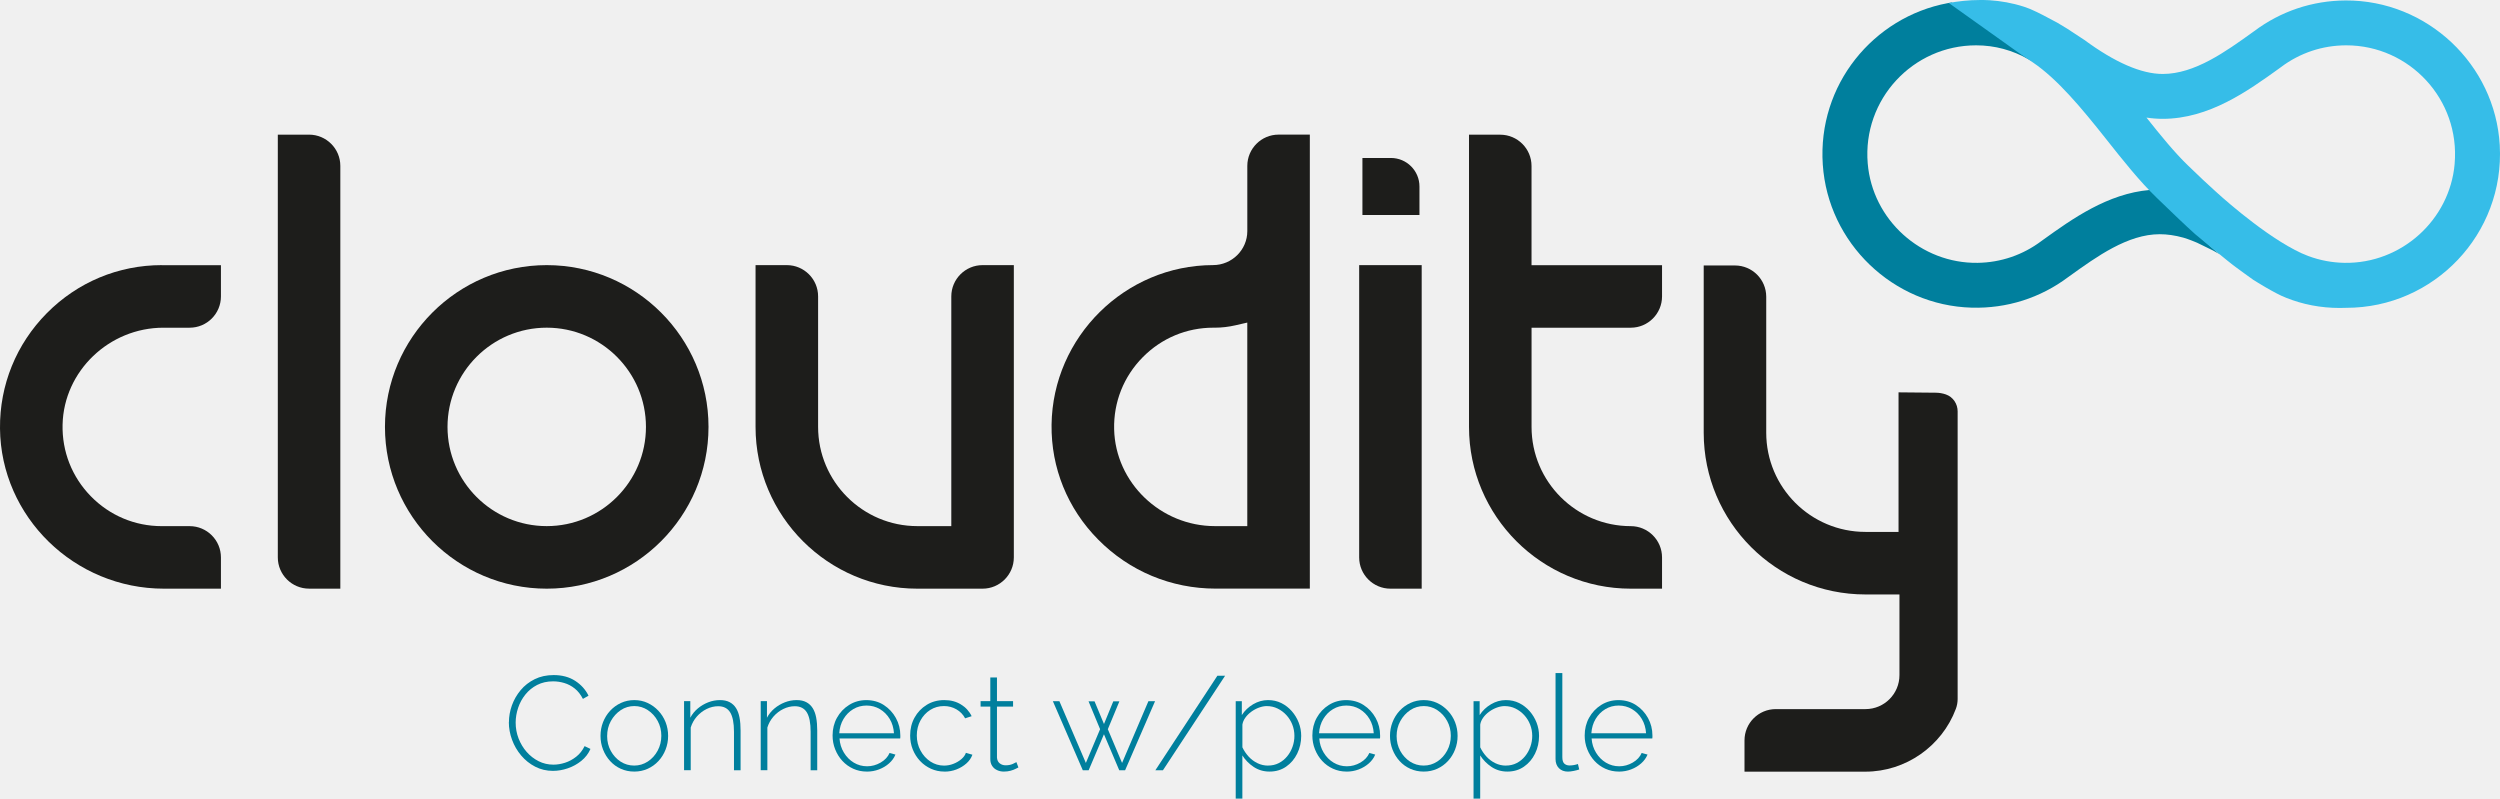
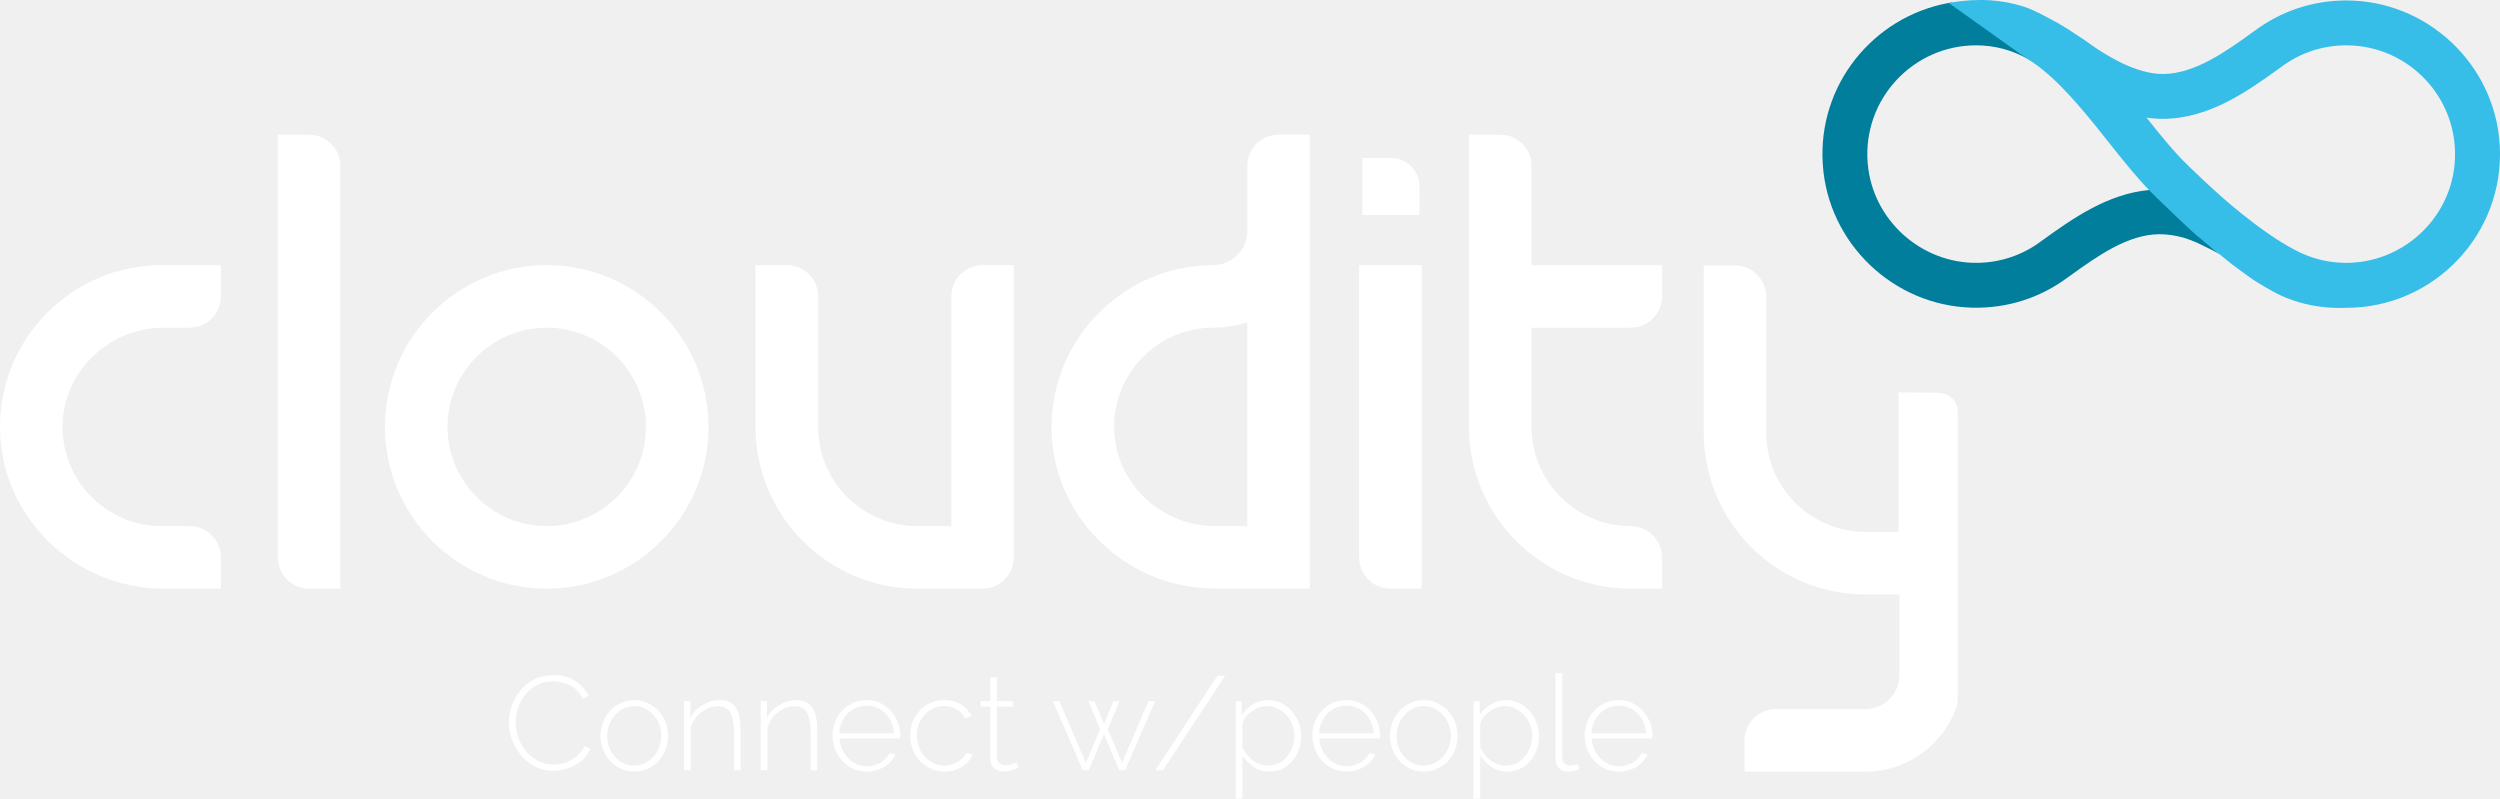
<svg xmlns="http://www.w3.org/2000/svg" id="Calque_1" viewBox="0 0 920.42 294.01">
  <defs>
-     <style>.cls-1{fill:#007f9d;}.cls-2{fill:#36bde8;}.cls-3{fill:#1d1d1b;}</style>
+     <style>.cls-1{fill:#fff;}.cls-2{fill:#36bde8;}.cls-3{fill:#007e9b;}</style>
  </defs>
  <g>
-     <path class="cls-3" d="m278.17,97.61v59.56c0,32.84,26.72,59.56,59.56,59.56h24.02c6.35,0,11.51-5.17,11.51-11.51v-107.61h-11.51c-6.35,0-11.51,5.17-11.51,11.51v84.58h-12.51c-20.14,0-36.53-16.39-36.53-36.53v-48.05c0-6.35-5.17-11.51-11.51-11.51h-11.51Z" />
-     <path class="cls-3" d="m540.84,49.56v107.61c0,32.84,26.72,59.56,59.56,59.56h11.51v-11.51c0-6.35-5.17-11.51-11.51-11.51-20.14,0-36.53-16.39-36.53-36.53v-36.53h36.53c6.35,0,11.51-5.17,11.51-11.51v-11.51h-48.05v-36.53c0-6.35-5.17-11.51-11.51-11.51h-11.51Z" />
-     <path class="cls-3" d="m59.56,97.61c-15.99,0-31.01,6.28-42.3,17.67C5.98,126.67-.15,141.76,0,157.76H0c.32,32.52,27.39,58.97,60.36,58.97h20.98v-11.51c0-6.35-5.17-11.51-11.51-11.51h-10.27c-9.91,0-19.19-3.91-26.13-11.02-6.94-7.1-10.63-16.48-10.39-26.39.46-19.66,17.13-35.65,37.14-35.65h9.65c6.35,0,11.51-5.17,11.51-11.51v-11.51h-21.78Z" />
-     <path class="cls-3" d="m102.28,49.56v155.65c0,6.35,5.17,11.51,11.51,11.51h11.51V61.08c0-6.35-5.17-11.51-11.51-11.51h-11.51Z" />
-     <path class="cls-3" d="m201.29,97.61c-32.84,0-59.56,26.72-59.56,59.56s26.72,59.56,59.56,59.56,59.56-26.72,59.56-59.56-26.72-59.56-59.56-59.56Zm0,96.09c-20.14,0-36.53-16.39-36.53-36.53s16.39-36.53,36.53-36.53,36.53,16.39,36.53,36.53-16.39,36.53-36.53,36.53Z" />
-     <path class="cls-3" d="m500.4,97.61v107.61c0,6.35,5.17,11.51,11.51,11.51h11.51v-119.12h-23.03Z" />
-     <path class="cls-3" d="m470.73,49.56c-6.35,0-11.51,5.17-11.51,11.51v24.02c0,6.89-5.66,12.5-12.61,12.51-32.38.05-59.05,26.43-59.46,58.79-.2,15.84,5.88,30.84,17.13,42.23,11.52,11.67,26.9,18.09,43.3,18.09h34.66V49.56h-11.52Zm-11.51,144.14h-11.91c-20.02,0-36.67-16.01-37.12-35.69-.23-9.97,3.51-19.38,10.53-26.49,6.93-7.02,16.15-10.88,25.98-10.88.22,0,.43,0,.65,0,2.46,0,5.01-.3,7.57-.89l4.29-.99v74.94Z" />
-     <path class="cls-3" d="m642.25,284.1h44.55c14.81,0,28.15-9.39,33.28-23.12.44-1.17.66-2.4.66-3.65v-105.88c0-2.78-1.71-5.32-4.33-6.23-1.21-.42-2.49-.64-3.8-.64l-13.63-.13v51.38h-12.18c-20.18,0-36.53-16.36-36.53-36.53v-50.05c0-6.36-5.16-11.51-11.51-11.51h-11.51v61.56c0,32.89,26.67,59.56,59.56,59.56h12.51v29.7c0,6.91-5.6,12.51-12.51,12.51h-33.03c-6.36,0-11.51,5.16-11.51,11.51v11.51Z" />
-     <path class="cls-3" d="m501.6,79.16h21v-10.5c0-5.79-4.71-10.5-10.5-10.5h-10.5v21Z" />
+     <path class="cls-1" d="m278.17,97.61v59.56c0,32.84,26.72,59.56,59.56,59.56h24.02c6.35,0,11.51-5.17,11.51-11.51v-107.61h-11.51c-6.35,0-11.51,5.17-11.51,11.51v84.58h-12.51c-20.14,0-36.53-16.39-36.53-36.53v-48.05c0-6.35-5.17-11.51-11.51-11.51h-11.51Z" />
+     <path class="cls-1" d="m540.84,49.56v107.61c0,32.84,26.72,59.56,59.56,59.56h11.51v-11.51c0-6.35-5.17-11.51-11.51-11.51-20.14,0-36.53-16.39-36.53-36.53v-36.53h36.53c6.35,0,11.51-5.17,11.51-11.51v-11.51h-48.05v-36.53c0-6.35-5.17-11.51-11.51-11.51h-11.51Z" />
+     <path class="cls-1" d="m59.56,97.61c-15.99,0-31.01,6.28-42.3,17.67C5.98,126.67-.15,141.76,0,157.76H0c.32,32.52,27.39,58.97,60.36,58.97h20.98v-11.51c0-6.35-5.17-11.51-11.51-11.51h-10.27c-9.91,0-19.19-3.91-26.13-11.02-6.94-7.1-10.63-16.48-10.39-26.39.46-19.66,17.13-35.65,37.14-35.65h9.65c6.35,0,11.51-5.17,11.51-11.51v-11.51h-21.78Z" />
+     <path class="cls-1" d="m102.28,49.56v155.65c0,6.35,5.17,11.51,11.51,11.51h11.51V61.08c0-6.35-5.17-11.51-11.51-11.51h-11.51Z" />
+     <path class="cls-1" d="m201.29,97.61c-32.84,0-59.56,26.72-59.56,59.56s26.72,59.56,59.56,59.56,59.56-26.72,59.56-59.56-26.72-59.56-59.56-59.56Zm0,96.09c-20.14,0-36.53-16.39-36.53-36.53s16.39-36.53,36.53-36.53,36.53,16.39,36.53,36.53-16.39,36.53-36.53,36.53Z" />
+     <path class="cls-1" d="m500.4,97.61v107.61c0,6.35,5.17,11.51,11.51,11.51h11.51v-119.12h-23.03Z" />
+     <path class="cls-1" d="m470.73,49.56c-6.35,0-11.51,5.17-11.51,11.51v24.02c0,6.89-5.66,12.5-12.61,12.51-32.37.05-59.05,26.43-59.46,58.79-.2,15.84,5.88,30.84,17.13,42.23,11.52,11.67,26.9,18.09,43.3,18.09h34.66V49.56h-11.52Zm-11.51,144.14h-11.91c-20.02,0-36.67-16.01-37.12-35.69-.23-9.97,3.51-19.38,10.53-26.49,6.93-7.02,16.15-10.88,25.98-10.88.22,0,.43,0,.65,0,2.46,0,5.01-.3,7.57-.89l4.29-.99v74.94Z" />
+     <path class="cls-1" d="m642.25,284.1h44.55c14.81,0,28.15-9.39,33.28-23.12.44-1.17.66-2.4.66-3.65v-105.88c0-2.78-1.71-5.32-4.33-6.23-1.21-.42-2.49-.64-3.8-.64l-13.63-.13v51.38h-12.18c-20.18,0-36.53-16.36-36.53-36.53v-50.05c0-6.36-5.16-11.51-11.51-11.51h-11.51v61.56c0,32.89,26.67,59.56,59.56,59.56h12.51v29.7c0,6.91-5.6,12.51-12.51,12.51h-33.03c-6.36,0-11.51,5.16-11.51,11.51v11.51Z" />
+     <path class="cls-1" d="m501.6,79.16h21v-10.5c0-5.79-4.71-10.5-10.5-10.5h-10.5v21Z" />
  </g>
  <g>
    <path class="cls-1" d="m187.37,265.89c0-2.09.37-4.16,1.1-6.2.74-2.04,1.8-3.9,3.21-5.59,1.4-1.68,3.13-3.03,5.17-4.04,2.04-1.01,4.37-1.52,6.98-1.52,3.1,0,5.75.71,7.94,2.13,2.19,1.42,3.82,3.24,4.9,5.46l-2.06,1.18c-.82-1.6-1.82-2.87-3.01-3.82-1.19-.95-2.47-1.62-3.85-2.03s-2.74-.61-4.12-.61c-2.19,0-4.14.44-5.86,1.32-1.71.88-3.16,2.06-4.34,3.53-1.18,1.47-2.07,3.1-2.67,4.9-.6,1.8-.91,3.61-.91,5.44,0,2.06.36,4.01,1.08,5.86.72,1.85,1.71,3.49,2.96,4.92,1.26,1.44,2.73,2.58,4.41,3.43,1.68.85,3.5,1.27,5.46,1.27,1.4,0,2.83-.24,4.29-.71,1.45-.47,2.82-1.21,4.09-2.21,1.27-1,2.3-2.29,3.09-3.9l2.16,1.03c-.75,1.73-1.88,3.2-3.38,4.41-1.5,1.21-3.17,2.12-5,2.74-1.83.62-3.64.93-5.44.93-2.35,0-4.52-.51-6.52-1.54-1.99-1.03-3.72-2.4-5.17-4.12-1.45-1.72-2.57-3.64-3.36-5.78s-1.18-4.3-1.18-6.49Z" />
    <path class="cls-1" d="m233.53,284.07c-1.8,0-3.45-.34-4.97-1.03-1.52-.68-2.83-1.64-3.94-2.86-1.11-1.22-1.98-2.63-2.6-4.22s-.93-3.27-.93-5.03.31-3.47.93-5.05,1.49-2.98,2.62-4.2c1.13-1.22,2.45-2.18,3.97-2.88,1.52-.7,3.16-1.05,4.92-1.05s3.4.35,4.9,1.05c1.5.7,2.83,1.66,3.97,2.88,1.14,1.22,2.02,2.62,2.65,4.2.62,1.58.93,3.26.93,5.05s-.31,3.43-.93,5.03c-.62,1.59-1.49,3-2.62,4.22-1.13,1.22-2.45,2.17-3.97,2.86-1.52.68-3.16,1.03-4.92,1.03Zm-10-13.04c0,1.98.45,3.8,1.35,5.44.9,1.64,2.1,2.95,3.6,3.93,1.5.97,3.17,1.46,5,1.46s3.5-.5,5.02-1.49c1.52-.99,2.73-2.33,3.63-4,.9-1.67,1.35-3.5,1.35-5.49s-.45-3.8-1.35-5.46c-.9-1.66-2.11-2.98-3.63-3.98s-3.18-1.49-4.97-1.49-3.5.5-5,1.51c-1.5,1.01-2.71,2.34-3.63,4-.92,1.66-1.37,3.51-1.37,5.56Z" />
    <path class="cls-1" d="m272.68,283.58h-2.45v-14.15c0-3.25-.47-5.64-1.4-7.15-.93-1.51-2.41-2.27-4.43-2.27-1.44,0-2.85.34-4.24,1.02-1.39.68-2.6,1.62-3.63,2.8-1.03,1.19-1.77,2.53-2.23,4.02v15.72h-2.45v-25.43h2.3v6.1c.69-1.3,1.6-2.43,2.74-3.39,1.14-.96,2.42-1.72,3.82-2.27,1.4-.55,2.86-.83,4.36-.83,1.4,0,2.59.25,3.55.76.96.5,1.75,1.23,2.35,2.17.6.94,1.04,2.12,1.3,3.51.26,1.4.39,3,.39,4.78v14.6Z" />
    <path class="cls-1" d="m300.9,283.58h-2.45v-14.15c0-3.25-.47-5.64-1.4-7.15-.93-1.51-2.41-2.27-4.43-2.27-1.44,0-2.85.34-4.24,1.02-1.39.68-2.6,1.62-3.63,2.8-1.03,1.19-1.77,2.53-2.23,4.02v15.72h-2.45v-25.43h2.3v6.1c.69-1.3,1.6-2.43,2.74-3.39,1.14-.96,2.42-1.72,3.82-2.27,1.4-.55,2.86-.83,4.36-.83,1.4,0,2.59.25,3.55.76.96.5,1.75,1.23,2.35,2.17.6.94,1.04,2.12,1.3,3.51.26,1.4.39,3,.39,4.78v14.6Z" />
    <path class="cls-1" d="m319.13,284.07c-1.8,0-3.46-.35-5-1.05-1.54-.7-2.87-1.66-3.99-2.88-1.13-1.22-2.01-2.64-2.65-4.25-.64-1.61-.96-3.31-.96-5.1,0-2.41.54-4.59,1.62-6.54,1.08-1.95,2.56-3.52,4.46-4.71,1.89-1.19,4.02-1.78,6.37-1.78s4.56.6,6.42,1.81c1.86,1.21,3.34,2.79,4.43,4.76,1.09,1.97,1.64,4.13,1.64,6.47v.59c0,.19-.02.36-.05.49h-22.34c.13,1.92.67,3.66,1.62,5.22.95,1.56,2.16,2.79,3.65,3.68,1.49.89,3.11,1.34,4.88,1.34s3.43-.46,5-1.37c1.57-.91,2.66-2.09,3.28-3.53l2.16.59c-.49,1.21-1.27,2.29-2.33,3.23-1.06.95-2.3,1.69-3.72,2.23-1.42.54-2.92.81-4.48.81Zm-10.14-14.11h20.14c-.13-1.98-.65-3.74-1.57-5.27-.92-1.53-2.12-2.73-3.6-3.61-1.49-.88-3.13-1.32-4.92-1.32s-3.43.44-4.9,1.32c-1.47.88-2.66,2.08-3.58,3.61-.92,1.53-1.44,3.28-1.57,5.27Z" />
    <path class="cls-1" d="m347.69,284.07c-1.76,0-3.41-.35-4.95-1.05-1.54-.7-2.88-1.66-4.02-2.88-1.14-1.22-2.03-2.63-2.67-4.22-.64-1.59-.96-3.3-.96-5.13,0-2.44.54-4.64,1.62-6.59,1.08-1.95,2.56-3.51,4.46-4.69,1.89-1.17,4.05-1.76,6.47-1.76s4.36.53,6.12,1.59,3.09,2.51,3.97,4.34l-2.4.78c-.75-1.4-1.82-2.51-3.21-3.31-1.39-.8-2.92-1.2-4.58-1.2-1.86,0-3.54.47-5.05,1.42-1.5.94-2.7,2.24-3.6,3.88-.9,1.64-1.35,3.49-1.35,5.54s.46,3.87,1.37,5.56c.91,1.69,2.13,3.03,3.65,4.03,1.52.99,3.19,1.49,5.02,1.49,1.18,0,2.33-.22,3.45-.66,1.13-.44,2.11-1.02,2.94-1.74.83-.72,1.38-1.49,1.64-2.3l2.4.69c-.43,1.21-1.16,2.28-2.21,3.21-1.05.93-2.26,1.67-3.65,2.21-1.39.54-2.88.81-4.48.81Z" />
    <path class="cls-1" d="m374.94,282.55c-.16.07-.49.23-.98.49-.49.26-1.11.5-1.86.71-.75.21-1.58.32-2.5.32s-1.71-.17-2.47-.52c-.77-.34-1.38-.86-1.84-1.55-.46-.69-.69-1.53-.69-2.52v-19.33h-3.58v-2.01h3.58v-8.72h2.45v8.72h5.93v2.01h-5.93v18.75c.07.95.41,1.67,1.03,2.15.62.48,1.34.71,2.16.71,1.01,0,1.89-.17,2.65-.51.75-.34,1.19-.56,1.32-.66l.73,1.96Z" />
    <path class="cls-1" d="m422.81,258.15h2.45l-11.03,25.43h-2.16l-5.63-13.25-5.63,13.25h-2.16l-11.02-25.43h2.4l9.75,22.74,5.24-12.42-4.26-10.27h2.21l3.48,8.36,3.43-8.36h2.25l-4.26,10.27,5.24,12.42,9.7-22.74Z" />
    <path class="cls-1" d="m451.04,248.79l-22.88,34.79h-2.79l22.83-34.79h2.84Z" />
    <path class="cls-1" d="m467.4,284.07c-2.19,0-4.14-.58-5.86-1.73s-3.1-2.56-4.14-4.22v15.9h-2.45v-35.87h2.25v5.12c1.04-1.63,2.43-2.95,4.16-3.98,1.73-1.02,3.56-1.54,5.49-1.54,1.8,0,3.43.37,4.9,1.1,1.47.73,2.75,1.73,3.85,2.98,1.09,1.25,1.94,2.66,2.55,4.22.6,1.56.91,3.19.91,4.88,0,2.34-.49,4.52-1.47,6.52-.98,2-2.34,3.6-4.09,4.81-1.75,1.21-3.78,1.81-6.1,1.81Zm-.59-2.21c1.5,0,2.85-.31,4.04-.93,1.19-.62,2.21-1.45,3.06-2.49.85-1.04,1.5-2.21,1.96-3.51s.69-2.63.69-4c0-1.46-.26-2.85-.78-4.17-.52-1.32-1.25-2.48-2.18-3.49-.93-1.01-2.01-1.81-3.23-2.41-1.23-.6-2.56-.9-3.99-.9-.88,0-1.82.18-2.82.54-1,.36-1.94.86-2.84,1.51-.9.65-1.64,1.39-2.23,2.22-.59.83-.95,1.68-1.08,2.56v8.35c.59,1.24,1.35,2.37,2.28,3.39s2.02,1.84,3.26,2.44c1.24.6,2.53.9,3.87.9Z" />
    <path class="cls-1" d="m495.77,284.07c-1.8,0-3.46-.35-5-1.05-1.54-.7-2.87-1.66-3.99-2.88-1.13-1.22-2.01-2.64-2.65-4.25-.64-1.61-.96-3.31-.96-5.1,0-2.41.54-4.59,1.62-6.54,1.08-1.95,2.56-3.52,4.46-4.71,1.89-1.19,4.02-1.78,6.37-1.78s4.56.6,6.42,1.81c1.86,1.21,3.34,2.79,4.43,4.76,1.09,1.97,1.64,4.13,1.64,6.47v.59c0,.19-.02.36-.05.49h-22.34c.13,1.92.67,3.66,1.62,5.22.95,1.56,2.16,2.79,3.65,3.68,1.49.89,3.11,1.34,4.88,1.34s3.43-.46,5-1.37c1.57-.91,2.66-2.09,3.28-3.53l2.16.59c-.49,1.21-1.27,2.29-2.33,3.23s-2.3,1.69-3.72,2.23-2.92.81-4.48.81Zm-10.14-14.11h20.14c-.13-1.98-.65-3.74-1.57-5.27-.92-1.53-2.12-2.73-3.6-3.61-1.49-.88-3.13-1.32-4.92-1.32s-3.43.44-4.9,1.32c-1.47.88-2.66,2.08-3.58,3.61-.92,1.53-1.44,3.28-1.57,5.27Z" />
    <path class="cls-1" d="m524.19,284.07c-1.8,0-3.45-.34-4.97-1.03-1.52-.68-2.83-1.64-3.94-2.86-1.11-1.22-1.98-2.63-2.6-4.22-.62-1.59-.93-3.27-.93-5.03s.31-3.47.93-5.05c.62-1.58,1.49-2.98,2.62-4.2,1.13-1.22,2.45-2.18,3.97-2.88,1.52-.7,3.16-1.05,4.92-1.05s3.4.35,4.9,1.05c1.5.7,2.83,1.66,3.97,2.88,1.14,1.22,2.03,2.62,2.65,4.2s.93,3.26.93,5.05-.31,3.43-.93,5.03-1.49,3-2.62,4.22c-1.13,1.22-2.45,2.17-3.97,2.86-1.52.68-3.16,1.03-4.92,1.03Zm-10-13.04c0,1.98.45,3.8,1.35,5.44.9,1.64,2.1,2.95,3.6,3.93,1.5.97,3.17,1.46,5,1.46s3.5-.5,5.02-1.49c1.52-.99,2.73-2.33,3.63-4,.9-1.67,1.35-3.5,1.35-5.49s-.45-3.8-1.35-5.46c-.9-1.66-2.11-2.98-3.63-3.98s-3.18-1.49-4.97-1.49-3.5.5-5,1.51c-1.5,1.01-2.71,2.34-3.63,4-.92,1.66-1.37,3.51-1.37,5.56Z" />
    <path class="cls-1" d="m554.96,284.07c-2.19,0-4.14-.58-5.86-1.73-1.71-1.16-3.09-2.56-4.14-4.22v15.9h-2.45v-35.87h2.25v5.12c1.04-1.63,2.43-2.95,4.17-3.98,1.73-1.02,3.56-1.54,5.49-1.54,1.8,0,3.43.37,4.9,1.1,1.47.73,2.75,1.73,3.85,2.98,1.09,1.25,1.94,2.66,2.55,4.22.6,1.56.91,3.19.91,4.88,0,2.34-.49,4.52-1.47,6.52-.98,2-2.34,3.6-4.09,4.81-1.75,1.21-3.78,1.81-6.1,1.81Zm-.59-2.21c1.5,0,2.85-.31,4.04-.93,1.19-.62,2.21-1.45,3.06-2.49.85-1.04,1.5-2.21,1.96-3.51.46-1.3.69-2.63.69-4,0-1.46-.26-2.85-.78-4.17-.52-1.32-1.25-2.48-2.18-3.49-.93-1.01-2.01-1.81-3.23-2.41-1.22-.6-2.56-.9-3.99-.9-.88,0-1.82.18-2.82.54-1,.36-1.94.86-2.84,1.51-.9.65-1.64,1.39-2.23,2.22-.59.83-.95,1.68-1.08,2.56v8.35c.59,1.24,1.35,2.37,2.28,3.39.93,1.02,2.02,1.84,3.26,2.44,1.24.6,2.53.9,3.87.9Z" />
    <path class="cls-1" d="m572.7,247.81h2.5v30.9c0,1.18.25,2,.74,2.44.49.44,1.13.67,1.91.67.52,0,1.06-.05,1.62-.15.55-.1,1.04-.23,1.47-.39l.49,2.01c-.56.2-1.24.38-2.06.54-.82.16-1.52.25-2.11.25-1.37,0-2.47-.42-3.31-1.26-.83-.84-1.25-1.96-1.25-3.38v-31.63Z" />
    <path class="cls-1" d="m596.03,284.07c-1.8,0-3.46-.35-5-1.05-1.54-.7-2.87-1.66-3.99-2.88-1.13-1.22-2.01-2.64-2.65-4.25-.64-1.61-.96-3.31-.96-5.1,0-2.41.54-4.59,1.62-6.54,1.08-1.95,2.56-3.52,4.46-4.71,1.89-1.19,4.02-1.78,6.37-1.78s4.56.6,6.42,1.81c1.86,1.21,3.34,2.79,4.43,4.76,1.09,1.97,1.64,4.13,1.64,6.47v.59c0,.19-.02.36-.05.49h-22.34c.13,1.92.67,3.66,1.62,5.22.95,1.56,2.16,2.79,3.65,3.68s3.11,1.34,4.88,1.34,3.43-.46,5-1.37c1.57-.91,2.66-2.09,3.28-3.53l2.16.59c-.49,1.21-1.27,2.29-2.33,3.23s-2.3,1.69-3.72,2.23-2.92.81-4.48.81Zm-10.14-14.11h20.14c-.13-1.98-.65-3.74-1.57-5.27-.92-1.53-2.12-2.73-3.6-3.61-1.49-.88-3.13-1.32-4.92-1.32s-3.43.44-4.9,1.32c-1.47.88-2.66,2.08-3.58,3.61-.92,1.53-1.44,3.28-1.57,5.27Z" />
  </g>
-   <path class="cls-1" d="m816.65,93.18l-4.36-3.79-20.21-18.93c-.22-.16-.43-.33-.62-.52-15.46,1.32-28.53,10.64-39.17,18.29l-.71.51c-6.82,5.13-14.92,7.9-23.46,8.03-20.88.3-38.77-15.84-40.49-36.65-1.95-23.6,16.7-43.43,39.9-43.43,6.95,0,13.42,1.8,19.36,5.17.44.25.89.51,1.33.78-.19-.11-.38-.26-.56-.42h0s-29.07-21.31-29.07-21.31l-1.29.21-.24.04c-27.41,5.16-47.93,30.11-45.97,59.41,1.92,28.89,25.87,51.9,54.82,52.7,12.95.36,25.29-3.56,35.55-11.27l.52-.37c10.04-7.22,21.41-15.4,33.16-15.4,2.72,0,5.64.41,8.75,1.28,2.06.61,4.36,1.58,4.94,1.83h0s0,0,0,0c.09.04.14.06.14.06l5.49,2.68.36.18,2.44,1.37-.58-.47Z" />
+   <path class="cls-3" d="m816.65,93.18l-4.36-3.79-20.21-18.93c-.22-.16-.43-.33-.62-.52-15.46,1.32-28.53,10.64-39.17,18.29l-.71.51c-6.82,5.13-14.92,7.9-23.46,8.03-20.88.3-38.77-15.84-40.49-36.65-1.95-23.6,16.7-43.43,39.9-43.43,6.95,0,13.42,1.8,19.36,5.17.44.25.89.51,1.33.78-.19-.11-.38-.26-.56-.42h0s-29.07-21.31-29.07-21.31l-1.29.21-.24.04c-27.41,5.16-47.93,30.11-45.97,59.41,1.92,28.89,25.87,51.9,54.82,52.7,12.95.36,25.29-3.56,35.55-11.27l.52-.37c10.04-7.22,21.41-15.4,33.16-15.4,2.72,0,5.64.41,8.75,1.28,2.06.61,4.36,1.58,4.94,1.83h0s0,0,0,0c.09.04.14.06.14.06l5.49,2.68.36.18,2.44,1.37-.58-.47Z" />
  <path class="cls-2" d="m920.33,53.49c-1.68-29.85-26.82-53.44-56.71-53.32-12.27.05-23.92,3.96-33.69,11.29l-.52.37c-10.04,7.22-21.41,15.4-33.16,15.4-7.87,0-17.59-4.23-28.87-12.54l-6.36-4.17-3.58-2.16c-3.44-1.87-7.38-3.93-9.23-4.7-.85-.44-2.12-.83-3.04-1.18-4.38-1.42-8.67-2.14-12.75-2.4-.65-.03-1.29-.05-1.92-.07-.41,0-.81-.01-1.22-.01-.04,0-.09,0-.13,0-4.38,0-8.35.48-11.69,1.1.03.02.17.11.4.27l25.58,18.23,4.9,3.32c9.15,6.16,18.01,16.85,27.03,28.23,6.31,7.97,12.27,15.49,18.58,21.58,6.04,5.84,10.34,9.97,14.23,13.47,0,0,12.53,10.44,15.03,12.2,1.71,1.2,3.91,2.94,6.4,4.64.01,0,.03.02.03.02,0,0,7.85,4.99,11.96,6.54,6.14,2.48,12.8,3.78,19.78,3.78.82,0,1.64-.02,2.46-.05,32.28,0,58.33-27.17,56.49-59.83Zm-16.6,6.77c-1.78,20.79-19.71,36.86-40.57,36.51-4.57-.08-9.01-.92-13.21-2.47h0c-.08-.02-.16-.06-.24-.09-1.68-.63-3.31-1.38-4.9-2.24-13.47-7.03-29.07-21.47-29.07-21.47,0,0,0,0,0,0-2.86-2.56-6.12-5.63-10.29-9.67-4.92-4.76-9.93-10.92-15.19-17.54,0,0,0,0,0,0,2.04.31,4.04.46,5.98.46,17.08,0,31.35-10.26,42.82-18.51l.71-.52c6.98-5.25,15.3-8.03,24.06-8.03,23.24,0,41.92,19.9,39.89,43.56Z" />
</svg>
